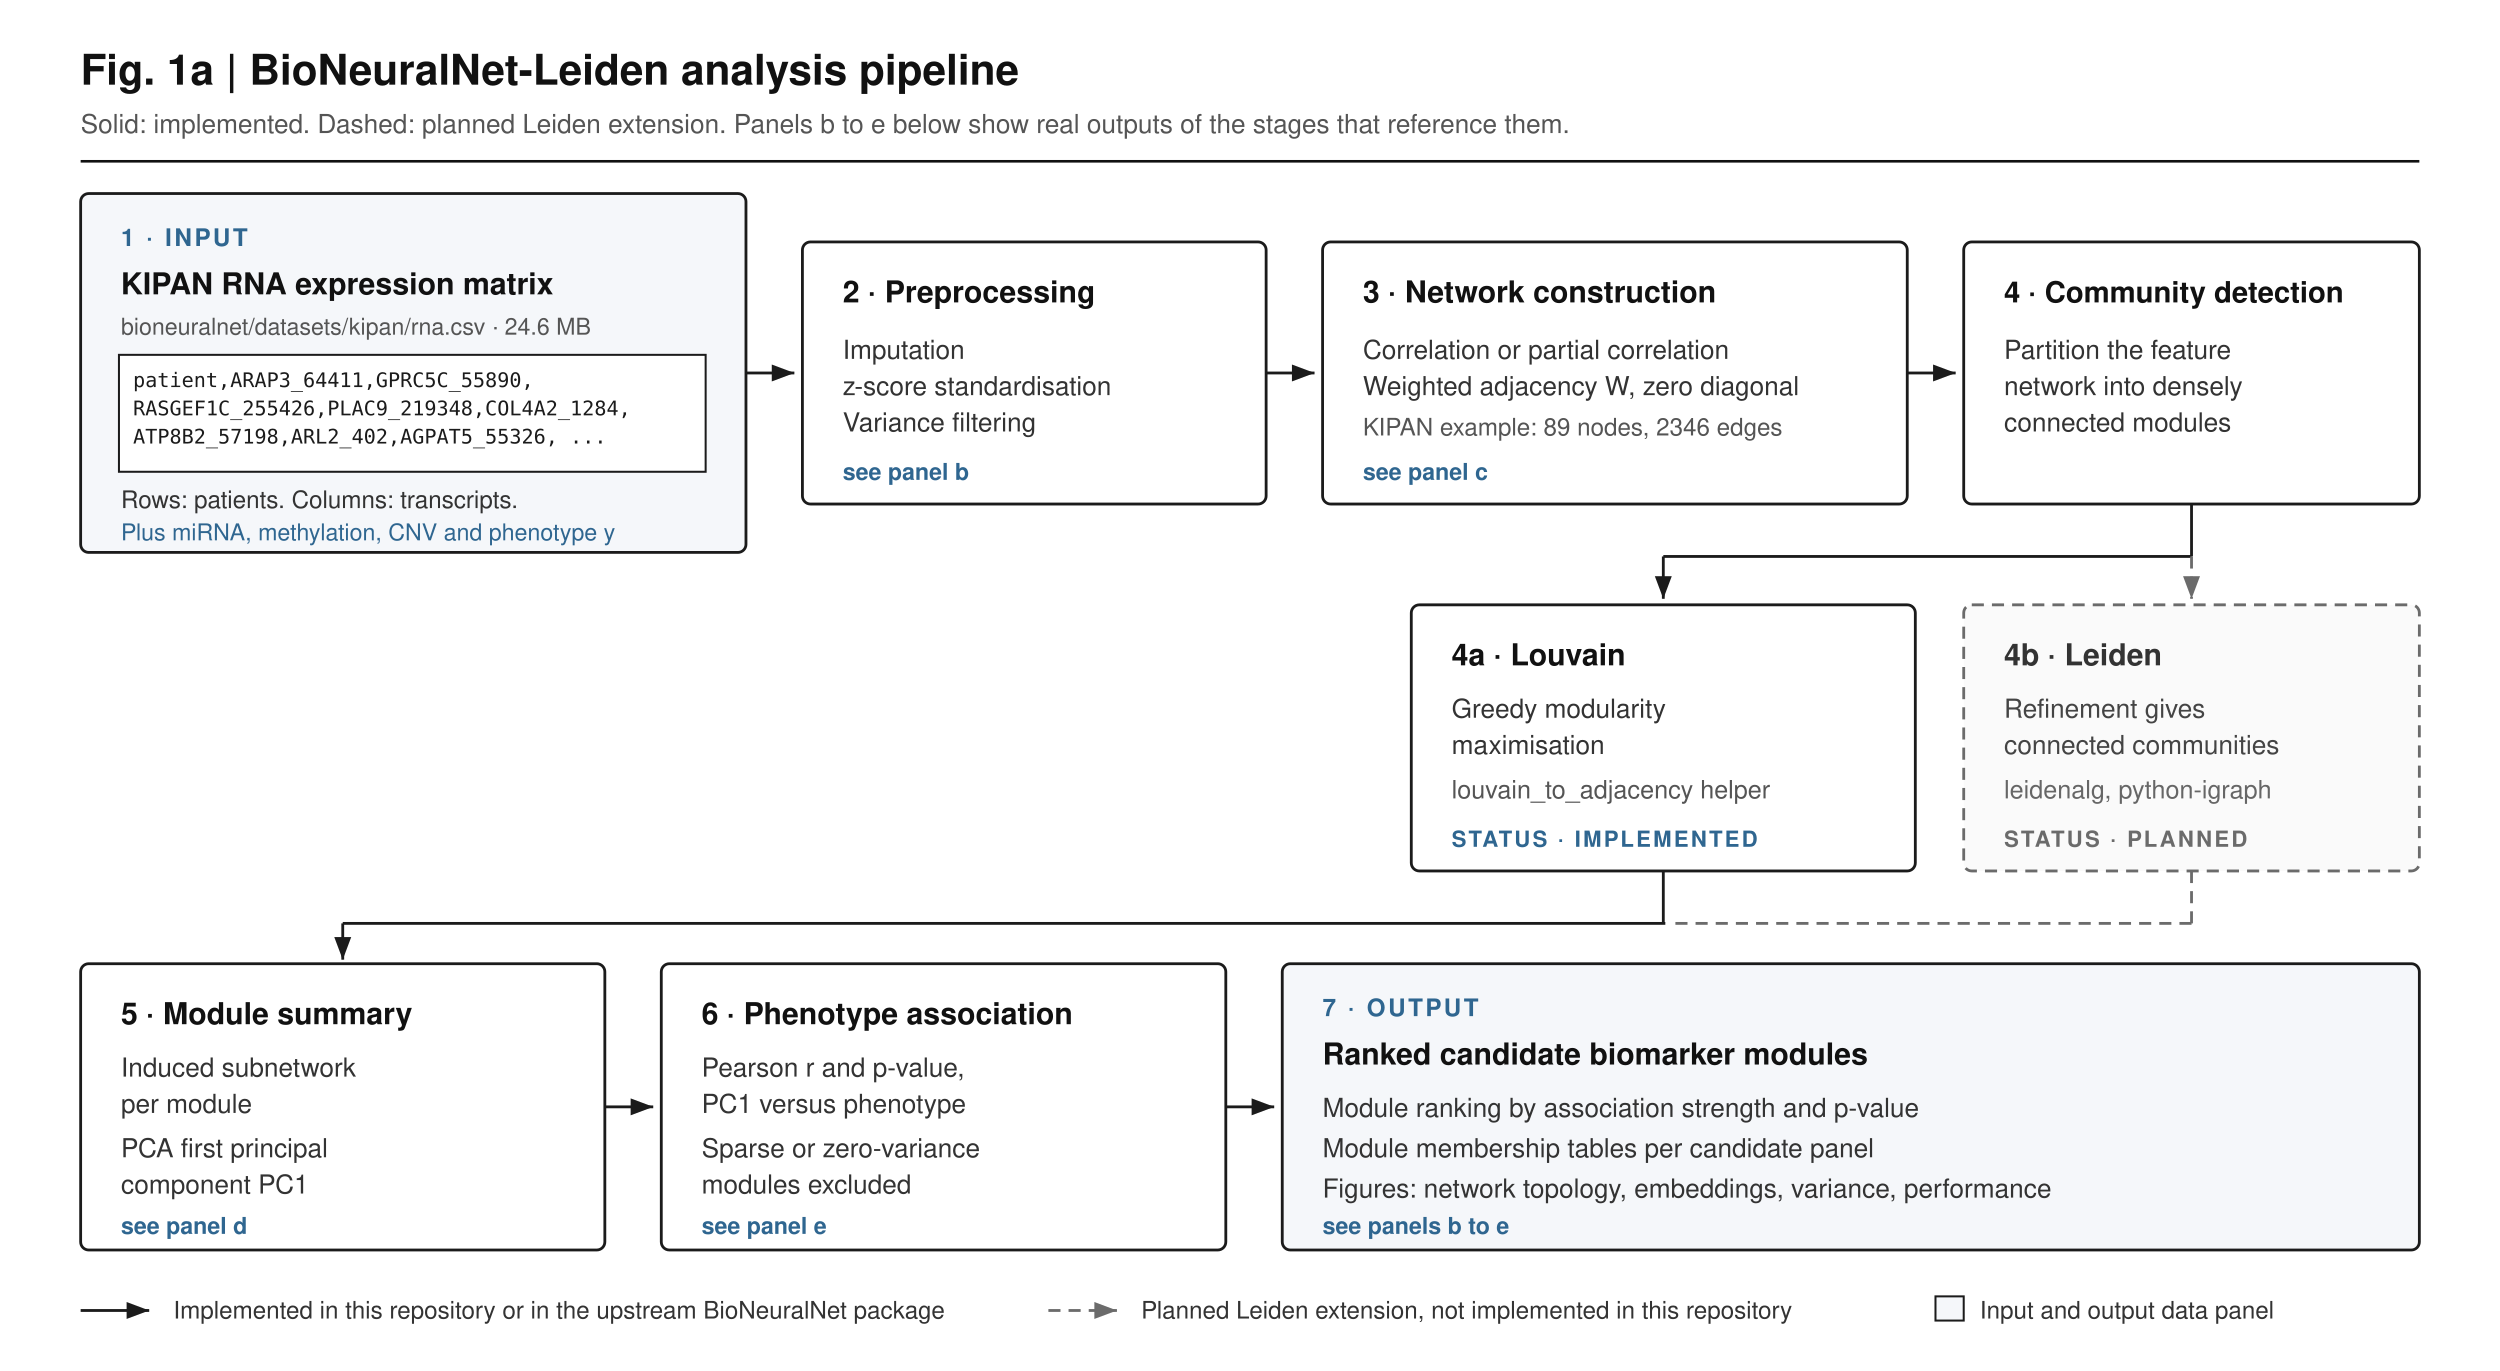
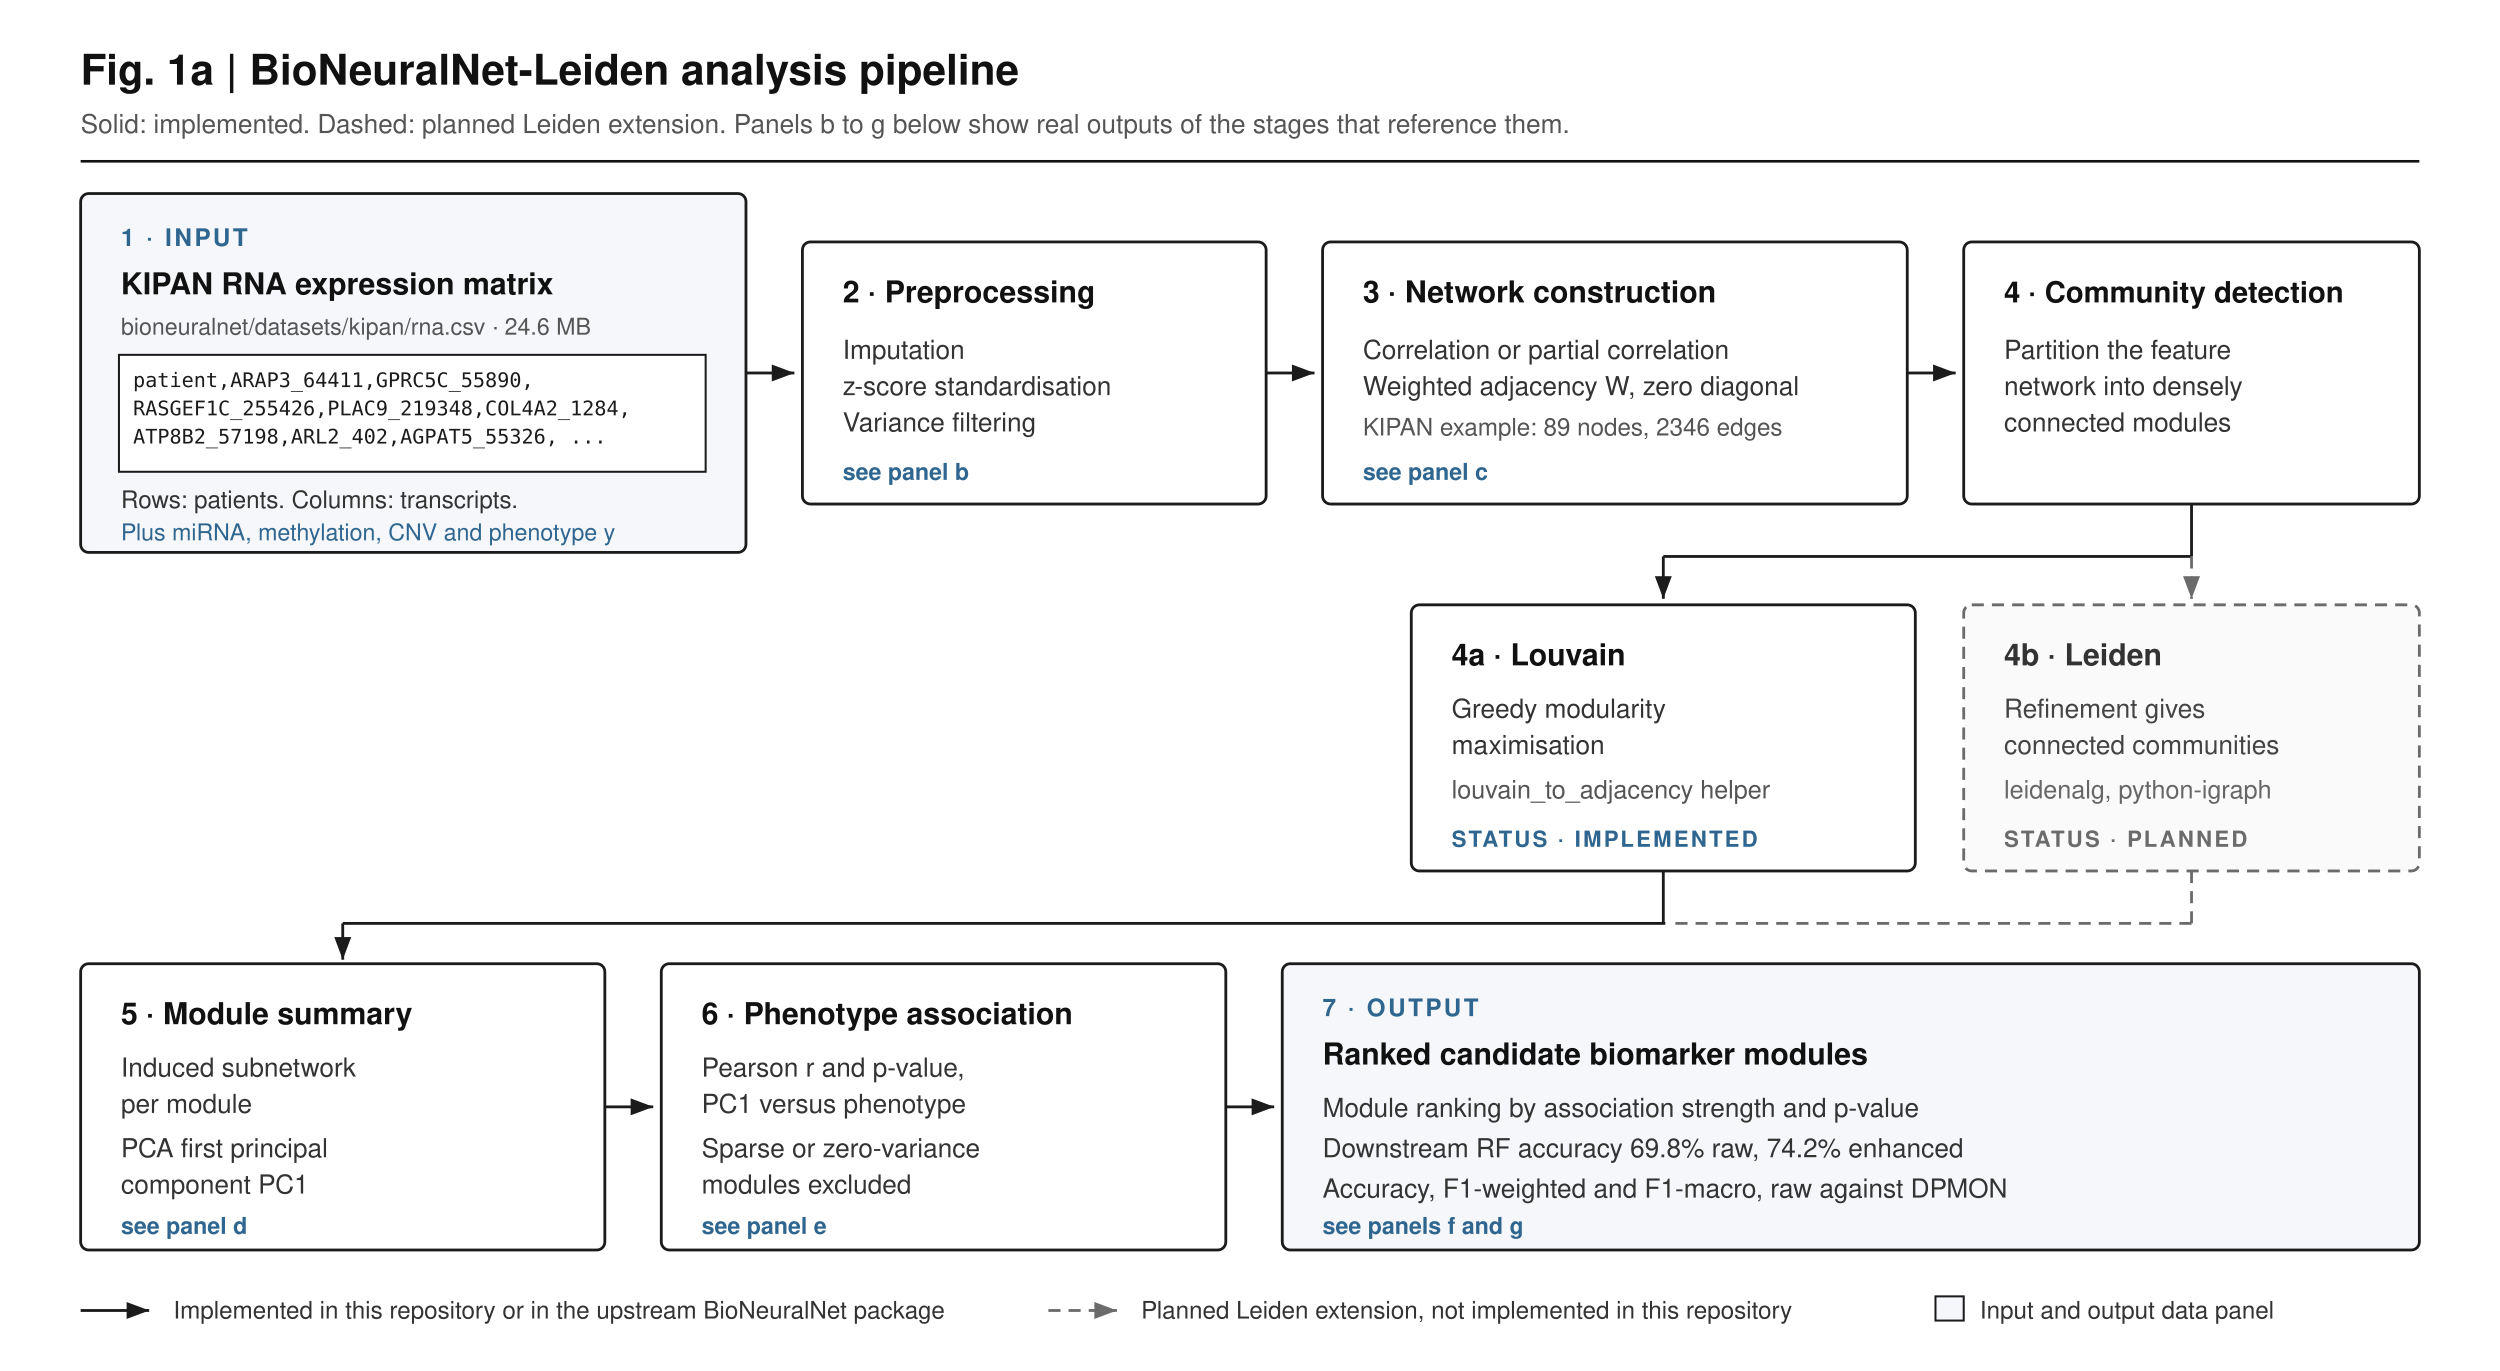
<svg xmlns="http://www.w3.org/2000/svg" width="1240" height="680" viewBox="0 0 1240 680">
  <rect x="0" y="0" width="1240" height="680" fill="#ffffff" />
  <defs>
    <marker id="ah" markerWidth="10" markerHeight="8" refX="8" refY="3" orient="auto" markerUnits="strokeWidth">
      <path d="M0,0 L8,3 L0,6 z" fill="#1b1b1b" />
    </marker>
    <marker id="ahg" markerWidth="10" markerHeight="8" refX="8" refY="3" orient="auto" markerUnits="strokeWidth">
      <path d="M0,0 L8,3 L0,6 z" fill="#6b6b6b" />
    </marker>
  </defs>
  <g font-family="Helvetica Neue, Helvetica, Arial, sans-serif">
    <text x="40" y="42" font-size="21" font-weight="700" fill="#111111">Fig. 1a | BioNeuralNet-Leiden analysis pipeline</text>
-     <text x="40" y="66" font-size="13" fill="#555555">Solid: implemented. Dashed: planned Leiden extension. Panels b to e below show real outputs of the stages that reference them.</text>
+     <text x="40" y="66" font-size="13" fill="#555555">Solid: implemented. Dashed: planned Leiden extension. Panels b to g below show real outputs of the stages that reference them.</text>
    <line x1="40" y1="80" x2="1200" y2="80" stroke="#111111" stroke-width="1.3" />
    <rect x="40" y="96" width="330" height="178" rx="4" fill="#f5f7fa" stroke="#1b1b1b" stroke-width="1.4" />
    <text x="60" y="122" font-size="12" font-weight="700" fill="#2f6690" letter-spacing="1.3">1 · INPUT</text>
    <text x="60" y="146" font-size="15" font-weight="700" fill="#111111">KIPAN RNA expression matrix</text>
    <text x="60" y="166" font-size="11.5" fill="#555555">bioneuralnet/datasets/kipan/rna.csv · 24.6 MB</text>
    <rect x="59" y="176" width="291" height="58" fill="#ffffff" stroke="#1b1b1b" stroke-width="1" />
    <g font-family="SFMono-Regular, Menlo, Consolas, monospace" font-size="10" fill="#1b1b1b">
      <text x="66" y="192">patient,ARAP3_64411,GPRC5C_55890,</text>
      <text x="66" y="206">RASGEF1C_255426,PLAC9_219348,COL4A2_1284,</text>
      <text x="66" y="220">ATP8B2_57198,ARL2_402,AGPAT5_55326, ...</text>
    </g>
    <text x="60" y="252" font-size="12" fill="#333333">Rows: patients. Columns: transcripts.</text>
    <text x="60" y="268" font-size="11.5" fill="#2f6690">Plus miRNA, methylation, CNV and phenotype y</text>
    <line x1="370" y1="185" x2="394" y2="185" stroke="#1b1b1b" stroke-width="1.4" marker-end="url(#ah)" />
    <rect x="398" y="120" width="230" height="130" rx="4" fill="#ffffff" stroke="#1b1b1b" stroke-width="1.4" />
    <text x="418" y="150" font-size="15" font-weight="700" fill="#111111">2 · Preprocessing</text>
    <text x="418" y="178" font-size="13" fill="#333333">Imputation</text>
    <text x="418" y="196" font-size="13" fill="#333333">z-score standardisation</text>
    <text x="418" y="214" font-size="13" fill="#333333">Variance filtering</text>
    <text x="418" y="238" font-size="11.5" font-weight="700" fill="#2f6690">see panel b</text>
    <line x1="628" y1="185" x2="652" y2="185" stroke="#1b1b1b" stroke-width="1.4" marker-end="url(#ah)" />
    <rect x="656" y="120" width="290" height="130" rx="4" fill="#ffffff" stroke="#1b1b1b" stroke-width="1.4" />
    <text x="676" y="150" font-size="15" font-weight="700" fill="#111111">3 · Network construction</text>
    <text x="676" y="178" font-size="13" fill="#333333">Correlation or partial correlation</text>
    <text x="676" y="196" font-size="13" fill="#333333">Weighted adjacency W, zero diagonal</text>
    <text x="676" y="216" font-size="12" fill="#555555">KIPAN example: 89 nodes, 2346 edges</text>
    <text x="676" y="238" font-size="11.5" font-weight="700" fill="#2f6690">see panel c</text>
    <line x1="946" y1="185" x2="970" y2="185" stroke="#1b1b1b" stroke-width="1.4" marker-end="url(#ah)" />
    <rect x="974" y="120" width="226" height="130" rx="4" fill="#ffffff" stroke="#1b1b1b" stroke-width="1.4" />
    <text x="994" y="150" font-size="14.5" font-weight="700" fill="#111111">4 · Community detection</text>
    <text x="994" y="178" font-size="13" fill="#333333">Partition the feature</text>
    <text x="994" y="196" font-size="13" fill="#333333">network into densely</text>
    <text x="994" y="214" font-size="13" fill="#333333">connected modules</text>
    <line x1="1087" y1="250" x2="1087" y2="276" stroke="#1b1b1b" stroke-width="1.4" />
    <line x1="1087" y1="276" x2="825" y2="276" stroke="#1b1b1b" stroke-width="1.4" />
    <line x1="825" y1="276" x2="825" y2="297" stroke="#1b1b1b" stroke-width="1.4" marker-end="url(#ah)" />
    <line x1="1087" y1="276" x2="1087" y2="297" stroke="#6b6b6b" stroke-width="1.4" stroke-dasharray="6 4" marker-end="url(#ahg)" />
    <rect x="700" y="300" width="250" height="132" rx="4" fill="#ffffff" stroke="#1b1b1b" stroke-width="1.4" />
    <text x="720" y="330" font-size="15" font-weight="700" fill="#111111">4a · Louvain</text>
    <text x="720" y="356" font-size="13" fill="#333333">Greedy modularity</text>
    <text x="720" y="374" font-size="13" fill="#333333">maximisation</text>
    <text x="720" y="396" font-size="12.5" fill="#555555">louvain_to_adjacency helper</text>
    <text x="720" y="420" font-size="11" font-weight="700" fill="#2f6690" letter-spacing="1.1">STATUS · IMPLEMENTED</text>
    <rect x="974" y="300" width="226" height="132" rx="4" fill="#fafafa" stroke="#6b6b6b" stroke-width="1.4" stroke-dasharray="6 4" />
    <text x="994" y="330" font-size="15" font-weight="700" fill="#333333">4b · Leiden</text>
    <text x="994" y="356" font-size="13" fill="#444444">Refinement gives</text>
    <text x="994" y="374" font-size="13" fill="#444444">connected communities</text>
    <text x="994" y="396" font-size="12.5" fill="#666666">leidenalg, python-igraph</text>
    <text x="994" y="420" font-size="11" font-weight="700" fill="#6b6b6b" letter-spacing="1.1">STATUS · PLANNED</text>
    <line x1="1087" y1="432" x2="1087" y2="458" stroke="#6b6b6b" stroke-width="1.4" stroke-dasharray="6 4" />
    <line x1="1087" y1="458" x2="827" y2="458" stroke="#6b6b6b" stroke-width="1.4" stroke-dasharray="6 4" />
    <line x1="825" y1="432" x2="825" y2="458" stroke="#1b1b1b" stroke-width="1.4" />
    <line x1="826" y1="458" x2="170" y2="458" stroke="#1b1b1b" stroke-width="1.4" />
    <line x1="170" y1="458" x2="170" y2="476" stroke="#1b1b1b" stroke-width="1.4" marker-end="url(#ah)" />
    <rect x="40" y="478" width="260" height="142" rx="4" fill="#ffffff" stroke="#1b1b1b" stroke-width="1.4" />
    <text x="60" y="508" font-size="15" font-weight="700" fill="#111111">5 · Module summary</text>
    <text x="60" y="534" font-size="13" fill="#333333">Induced subnetwork</text>
    <text x="60" y="552" font-size="13" fill="#333333">per module</text>
    <text x="60" y="574" font-size="13" fill="#333333">PCA first principal</text>
    <text x="60" y="592" font-size="13" fill="#333333">component PC1</text>
    <text x="60" y="612" font-size="11.5" font-weight="700" fill="#2f6690">see panel d</text>
    <line x1="300" y1="549" x2="324" y2="549" stroke="#1b1b1b" stroke-width="1.4" marker-end="url(#ah)" />
    <rect x="328" y="478" width="280" height="142" rx="4" fill="#ffffff" stroke="#1b1b1b" stroke-width="1.4" />
    <text x="348" y="508" font-size="15" font-weight="700" fill="#111111">6 · Phenotype association</text>
    <text x="348" y="534" font-size="13" fill="#333333">Pearson r and p-value,</text>
    <text x="348" y="552" font-size="13" fill="#333333">PC1 versus phenotype</text>
    <text x="348" y="574" font-size="13" fill="#333333">Sparse or zero-variance</text>
    <text x="348" y="592" font-size="13" fill="#333333">modules excluded</text>
    <text x="348" y="612" font-size="11.5" font-weight="700" fill="#2f6690">see panel e</text>
    <line x1="608" y1="549" x2="632" y2="549" stroke="#1b1b1b" stroke-width="1.4" marker-end="url(#ah)" />
    <rect x="636" y="478" width="564" height="142" rx="4" fill="#f5f7fa" stroke="#1b1b1b" stroke-width="1.4" />
    <text x="656" y="504" font-size="12" font-weight="700" fill="#2f6690" letter-spacing="1.3">7 · OUTPUT</text>
    <text x="656" y="528" font-size="15" font-weight="700" fill="#111111">Ranked candidate biomarker modules</text>
    <text x="656" y="554" font-size="13" fill="#333333">Module ranking by association strength and p-value</text>
-     <text x="656" y="574" font-size="13" fill="#333333">Module membership tables per candidate panel</text>
-     <text x="656" y="594" font-size="13" fill="#333333">Figures: network topology, embeddings, variance, performance</text>
-     <text x="656" y="612" font-size="11.5" font-weight="700" fill="#2f6690">see panels b to e</text>
+     <text x="656" y="574" font-size="13" fill="#333333">Downstream RF accuracy 69.8% raw, 74.2% enhanced</text>
+     <text x="656" y="594" font-size="13" fill="#333333">Accuracy, F1-weighted and F1-macro, raw against DPMON</text>
+     <text x="656" y="612" font-size="11.5" font-weight="700" fill="#2f6690">see panels f and g</text>
    <line x1="40" y1="650" x2="74" y2="650" stroke="#1b1b1b" stroke-width="1.4" marker-end="url(#ah)" />
    <text x="86" y="654" font-size="12" fill="#333333">Implemented in this repository or in the upstream BioNeuralNet package</text>
    <line x1="520" y1="650" x2="554" y2="650" stroke="#6b6b6b" stroke-width="1.4" stroke-dasharray="6 4" marker-end="url(#ahg)" />
    <text x="566" y="654" font-size="12" fill="#333333">Planned Leiden extension, not implemented in this repository</text>
    <rect x="960" y="643" width="14" height="12" fill="#f5f7fa" stroke="#1b1b1b" stroke-width="1" />
    <text x="982" y="654" font-size="12" fill="#333333">Input and output data panel</text>
  </g>
</svg>
